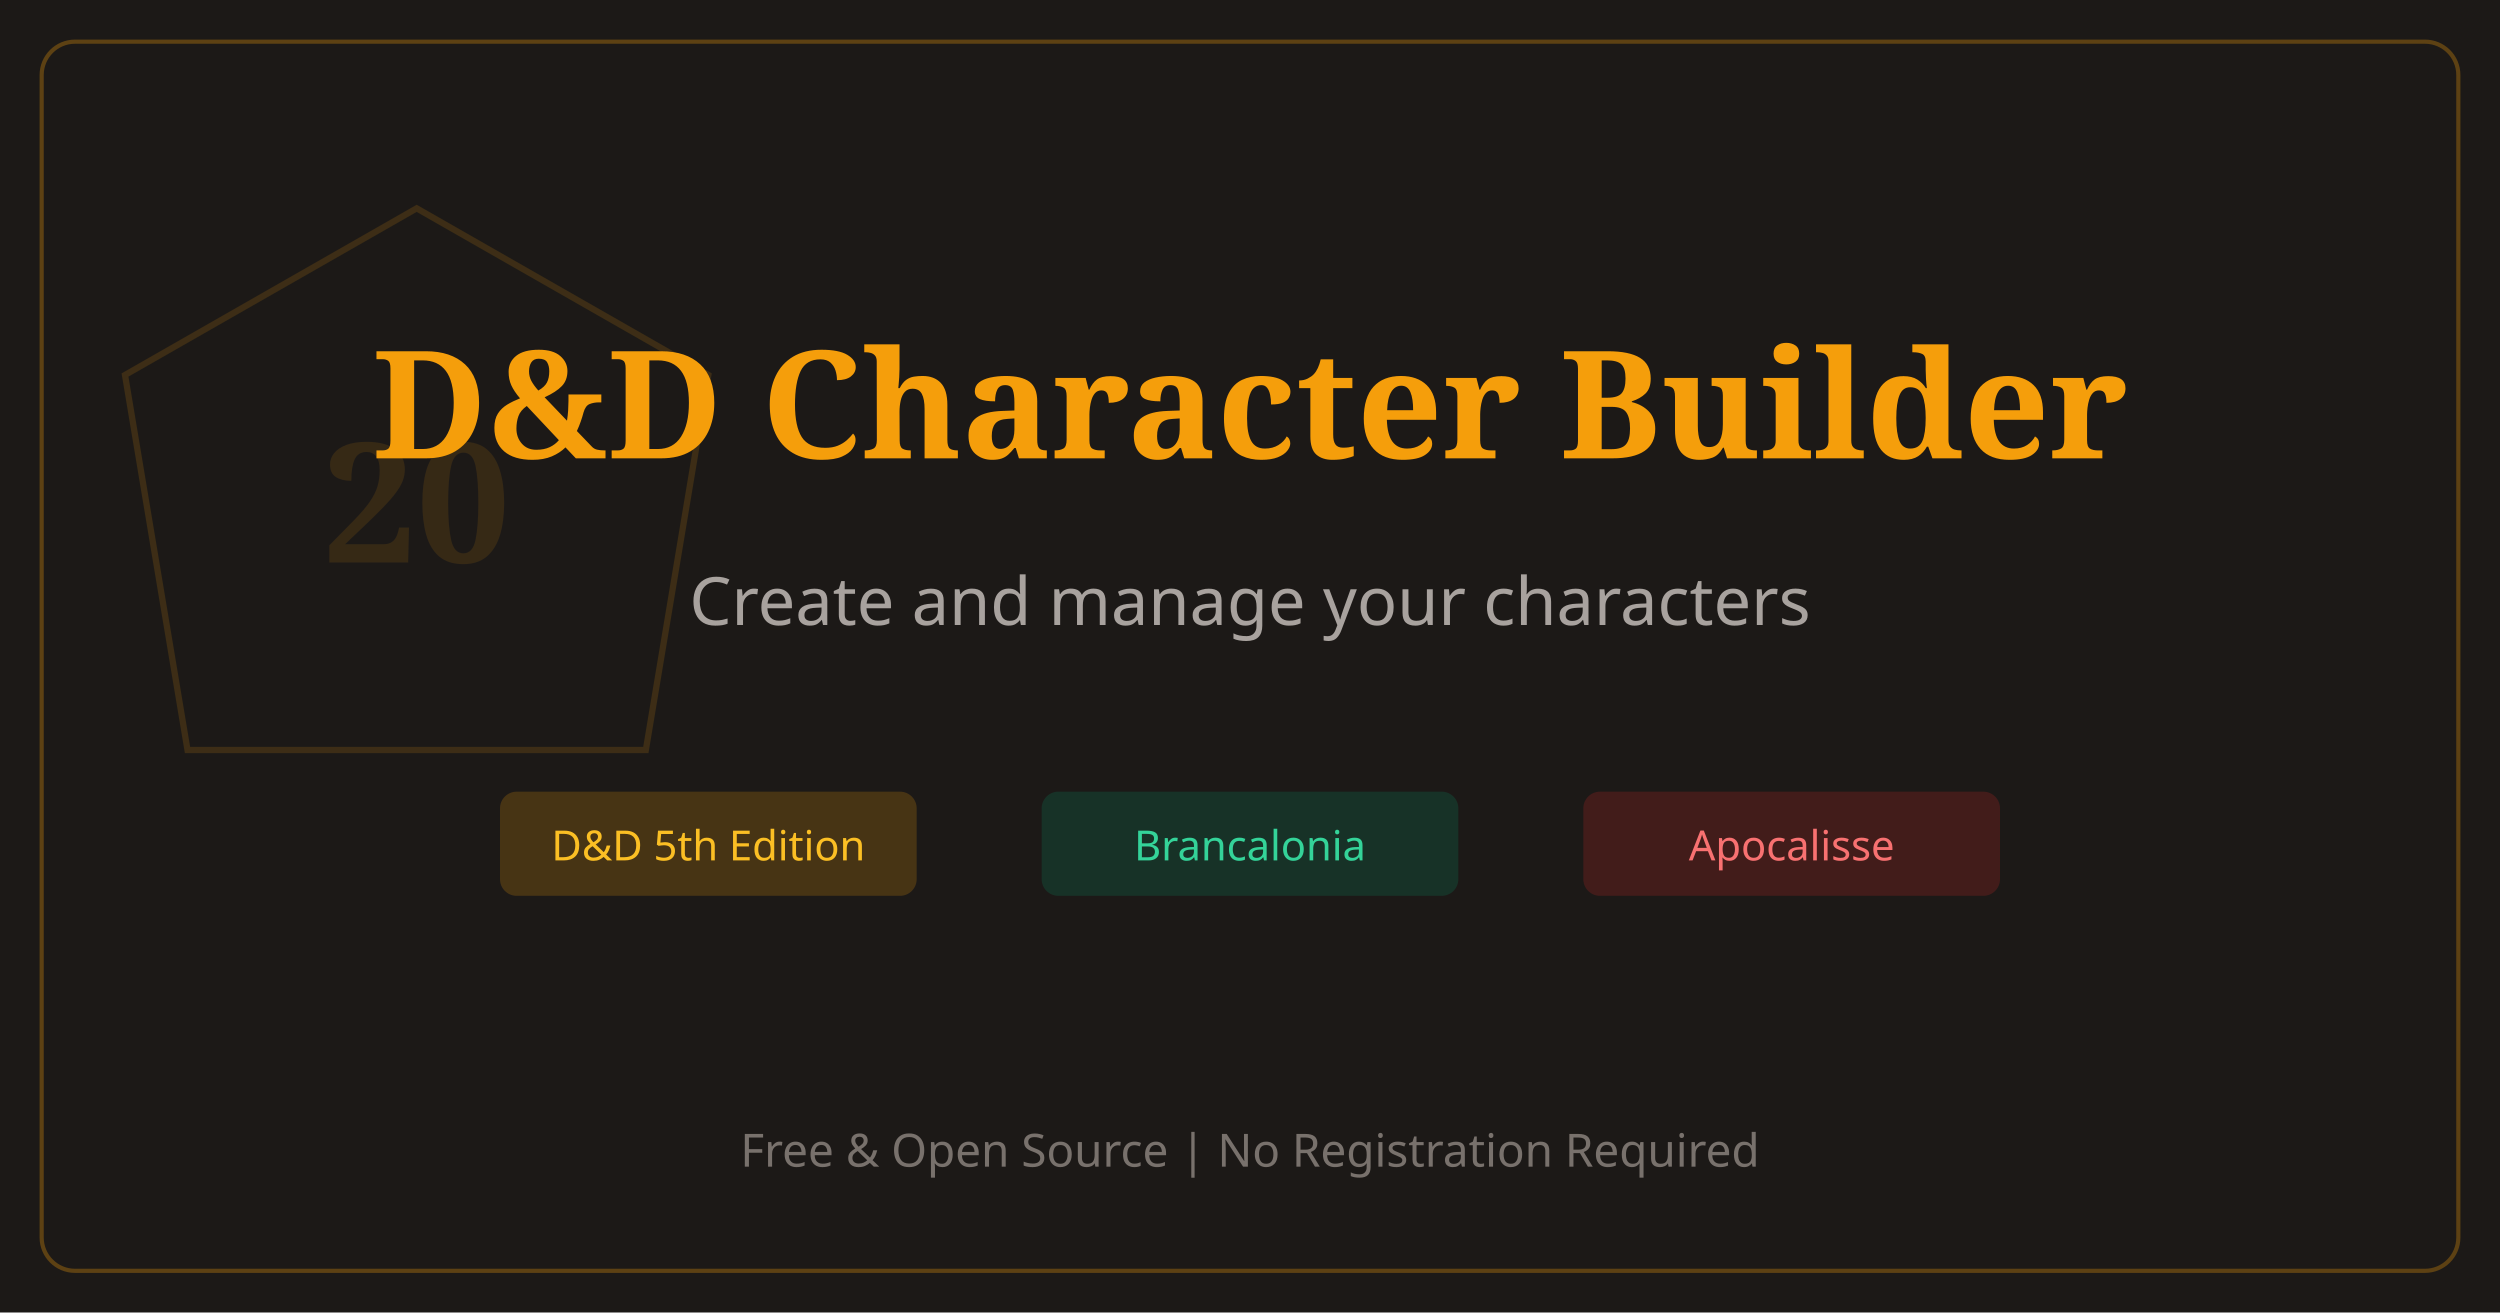
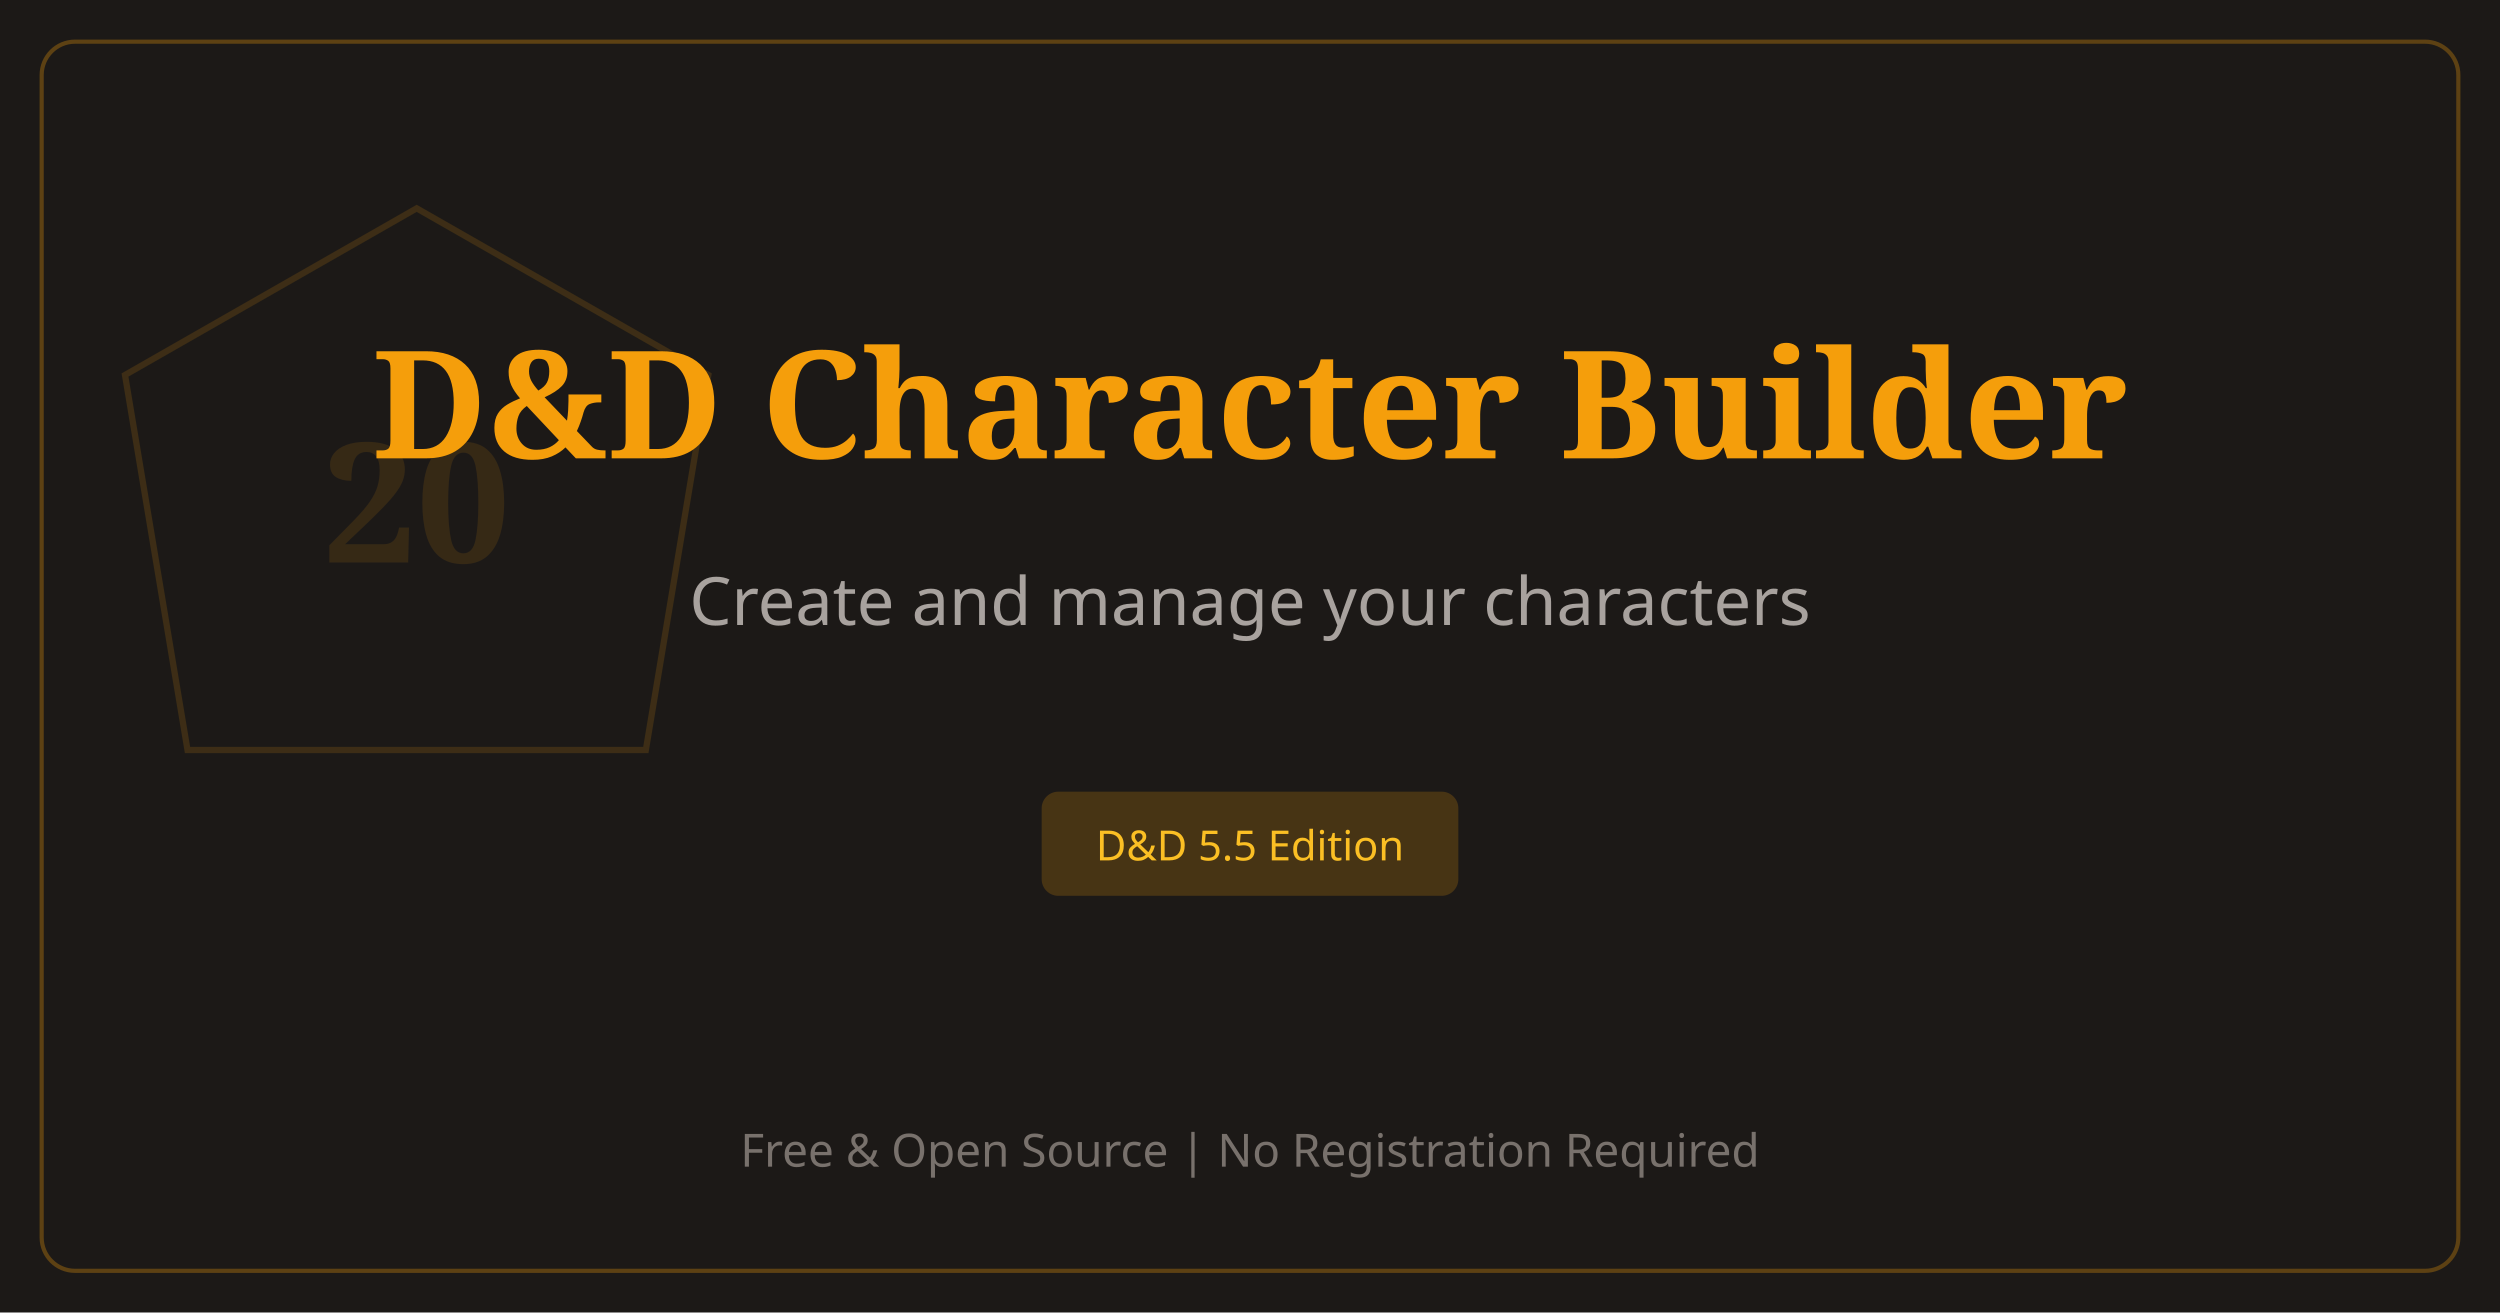
<svg xmlns="http://www.w3.org/2000/svg" viewBox="0 0 1200 630" width="1200" height="630">
  <rect width="1200" height="630" fill="#1c1917" />
  <rect x="20" y="20" width="1160" height="590" rx="16" fill="none" stroke="#f59e0b" stroke-width="2" opacity="0.3" />
  <polygon points="200,100 340,180 310,360 90,360 60,180" fill="none" stroke="#f59e0b" stroke-width="3" opacity="0.15" />
  <text x="200" y="270" text-anchor="middle" font-family="serif" font-weight="bold" font-size="80" fill="#f59e0b" opacity="0.12">20</text>
  <text x="600" y="220" text-anchor="middle" font-family="Cinzel, Georgia, serif" font-weight="bold" font-size="72" fill="#f59e0b">D&amp;D Character Builder</text>
  <text x="600" y="300" text-anchor="middle" font-family="system-ui, sans-serif" font-size="32" fill="#a8a29e">Create and manage your characters</text>
-   <rect x="240" y="380" width="200" height="50" rx="8" fill="#f59e0b" opacity="0.2" />
-   <text x="340" y="413" text-anchor="middle" font-family="system-ui, sans-serif" font-size="20" fill="#fbbf24">D&amp;D 5th Edition</text>
-   <rect x="500" y="380" width="200" height="50" rx="8" fill="#059669" opacity="0.2" />
-   <text x="600" y="413" text-anchor="middle" font-family="system-ui, sans-serif" font-size="20" fill="#34d399">Brancalonia</text>
-   <rect x="760" y="380" width="200" height="50" rx="8" fill="#dc2626" opacity="0.2" />
-   <text x="860" y="413" text-anchor="middle" font-family="system-ui, sans-serif" font-size="20" fill="#f87171">Apocalisse</text>
+   <rect x="500" y="380" width="200" height="50" rx="8" fill="#f59e0b" opacity="0.2" />
+   <text x="600" y="413" text-anchor="middle" font-family="system-ui, sans-serif" font-size="20" fill="#fbbf24">D&amp;D 5.5 Edition</text>
  <text x="600" y="560" text-anchor="middle" font-family="system-ui, sans-serif" font-size="22" fill="#78716c">Free &amp; Open Source | No Registration Required</text>
</svg>
